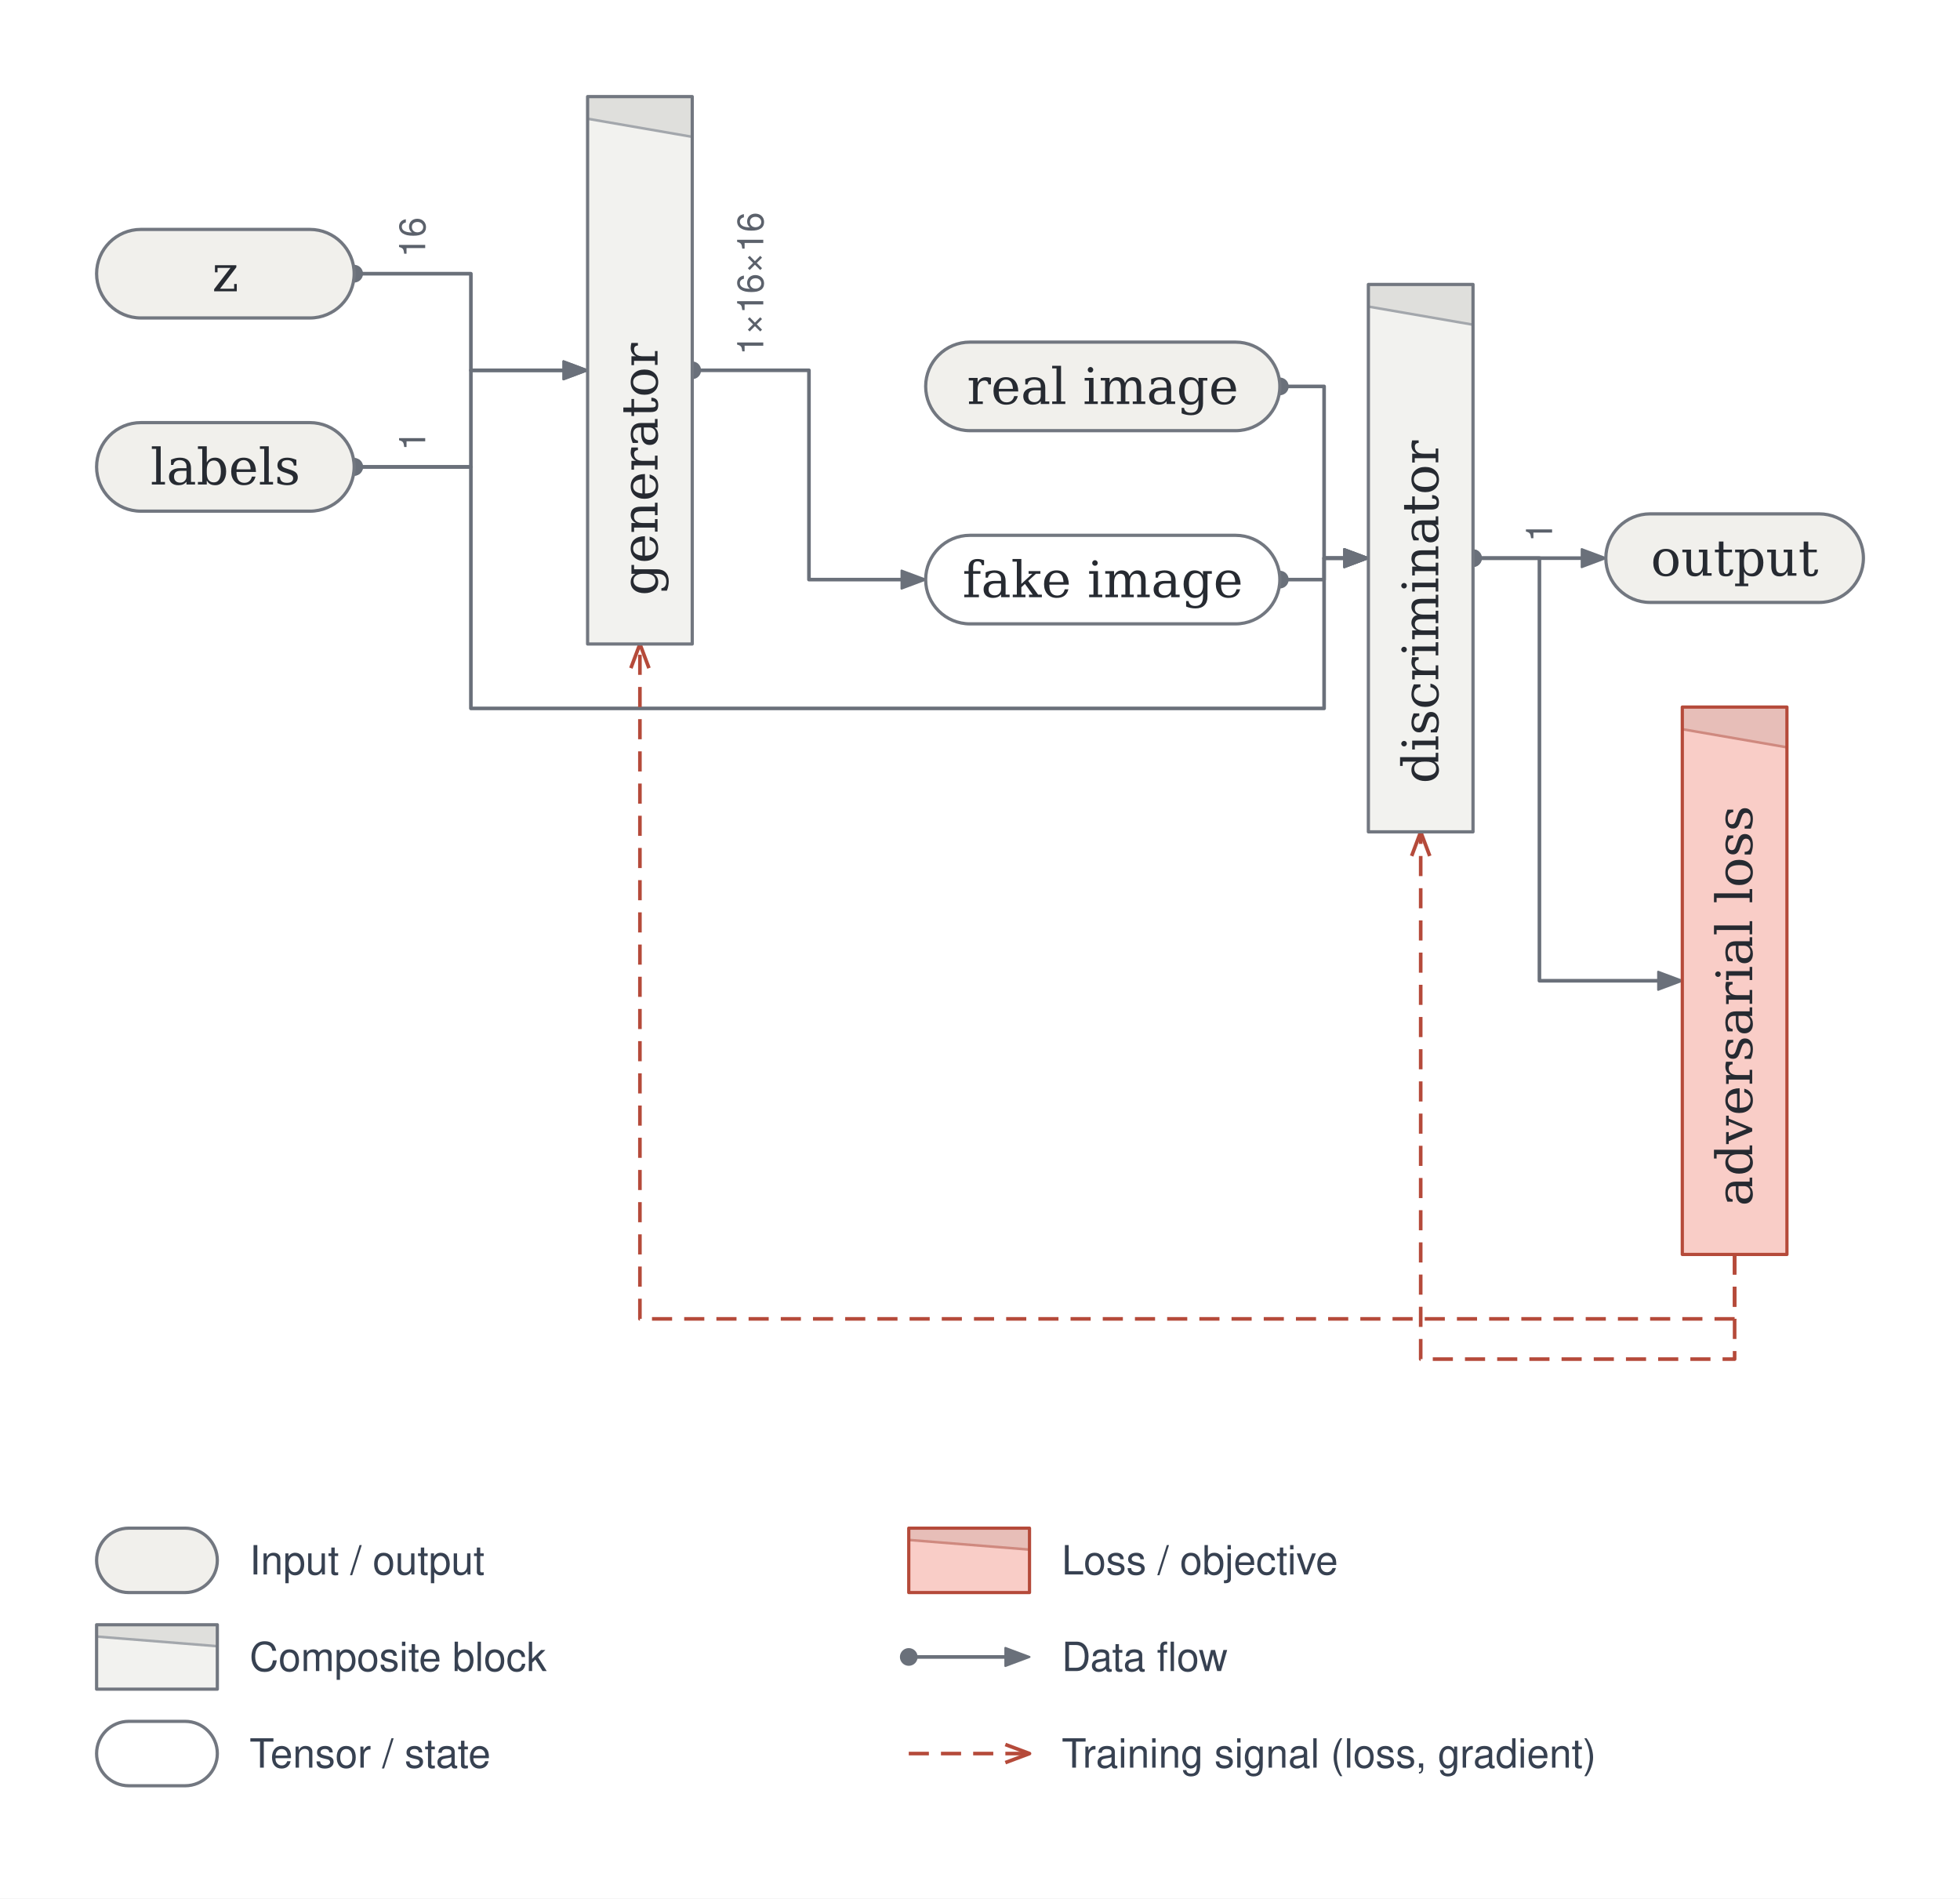
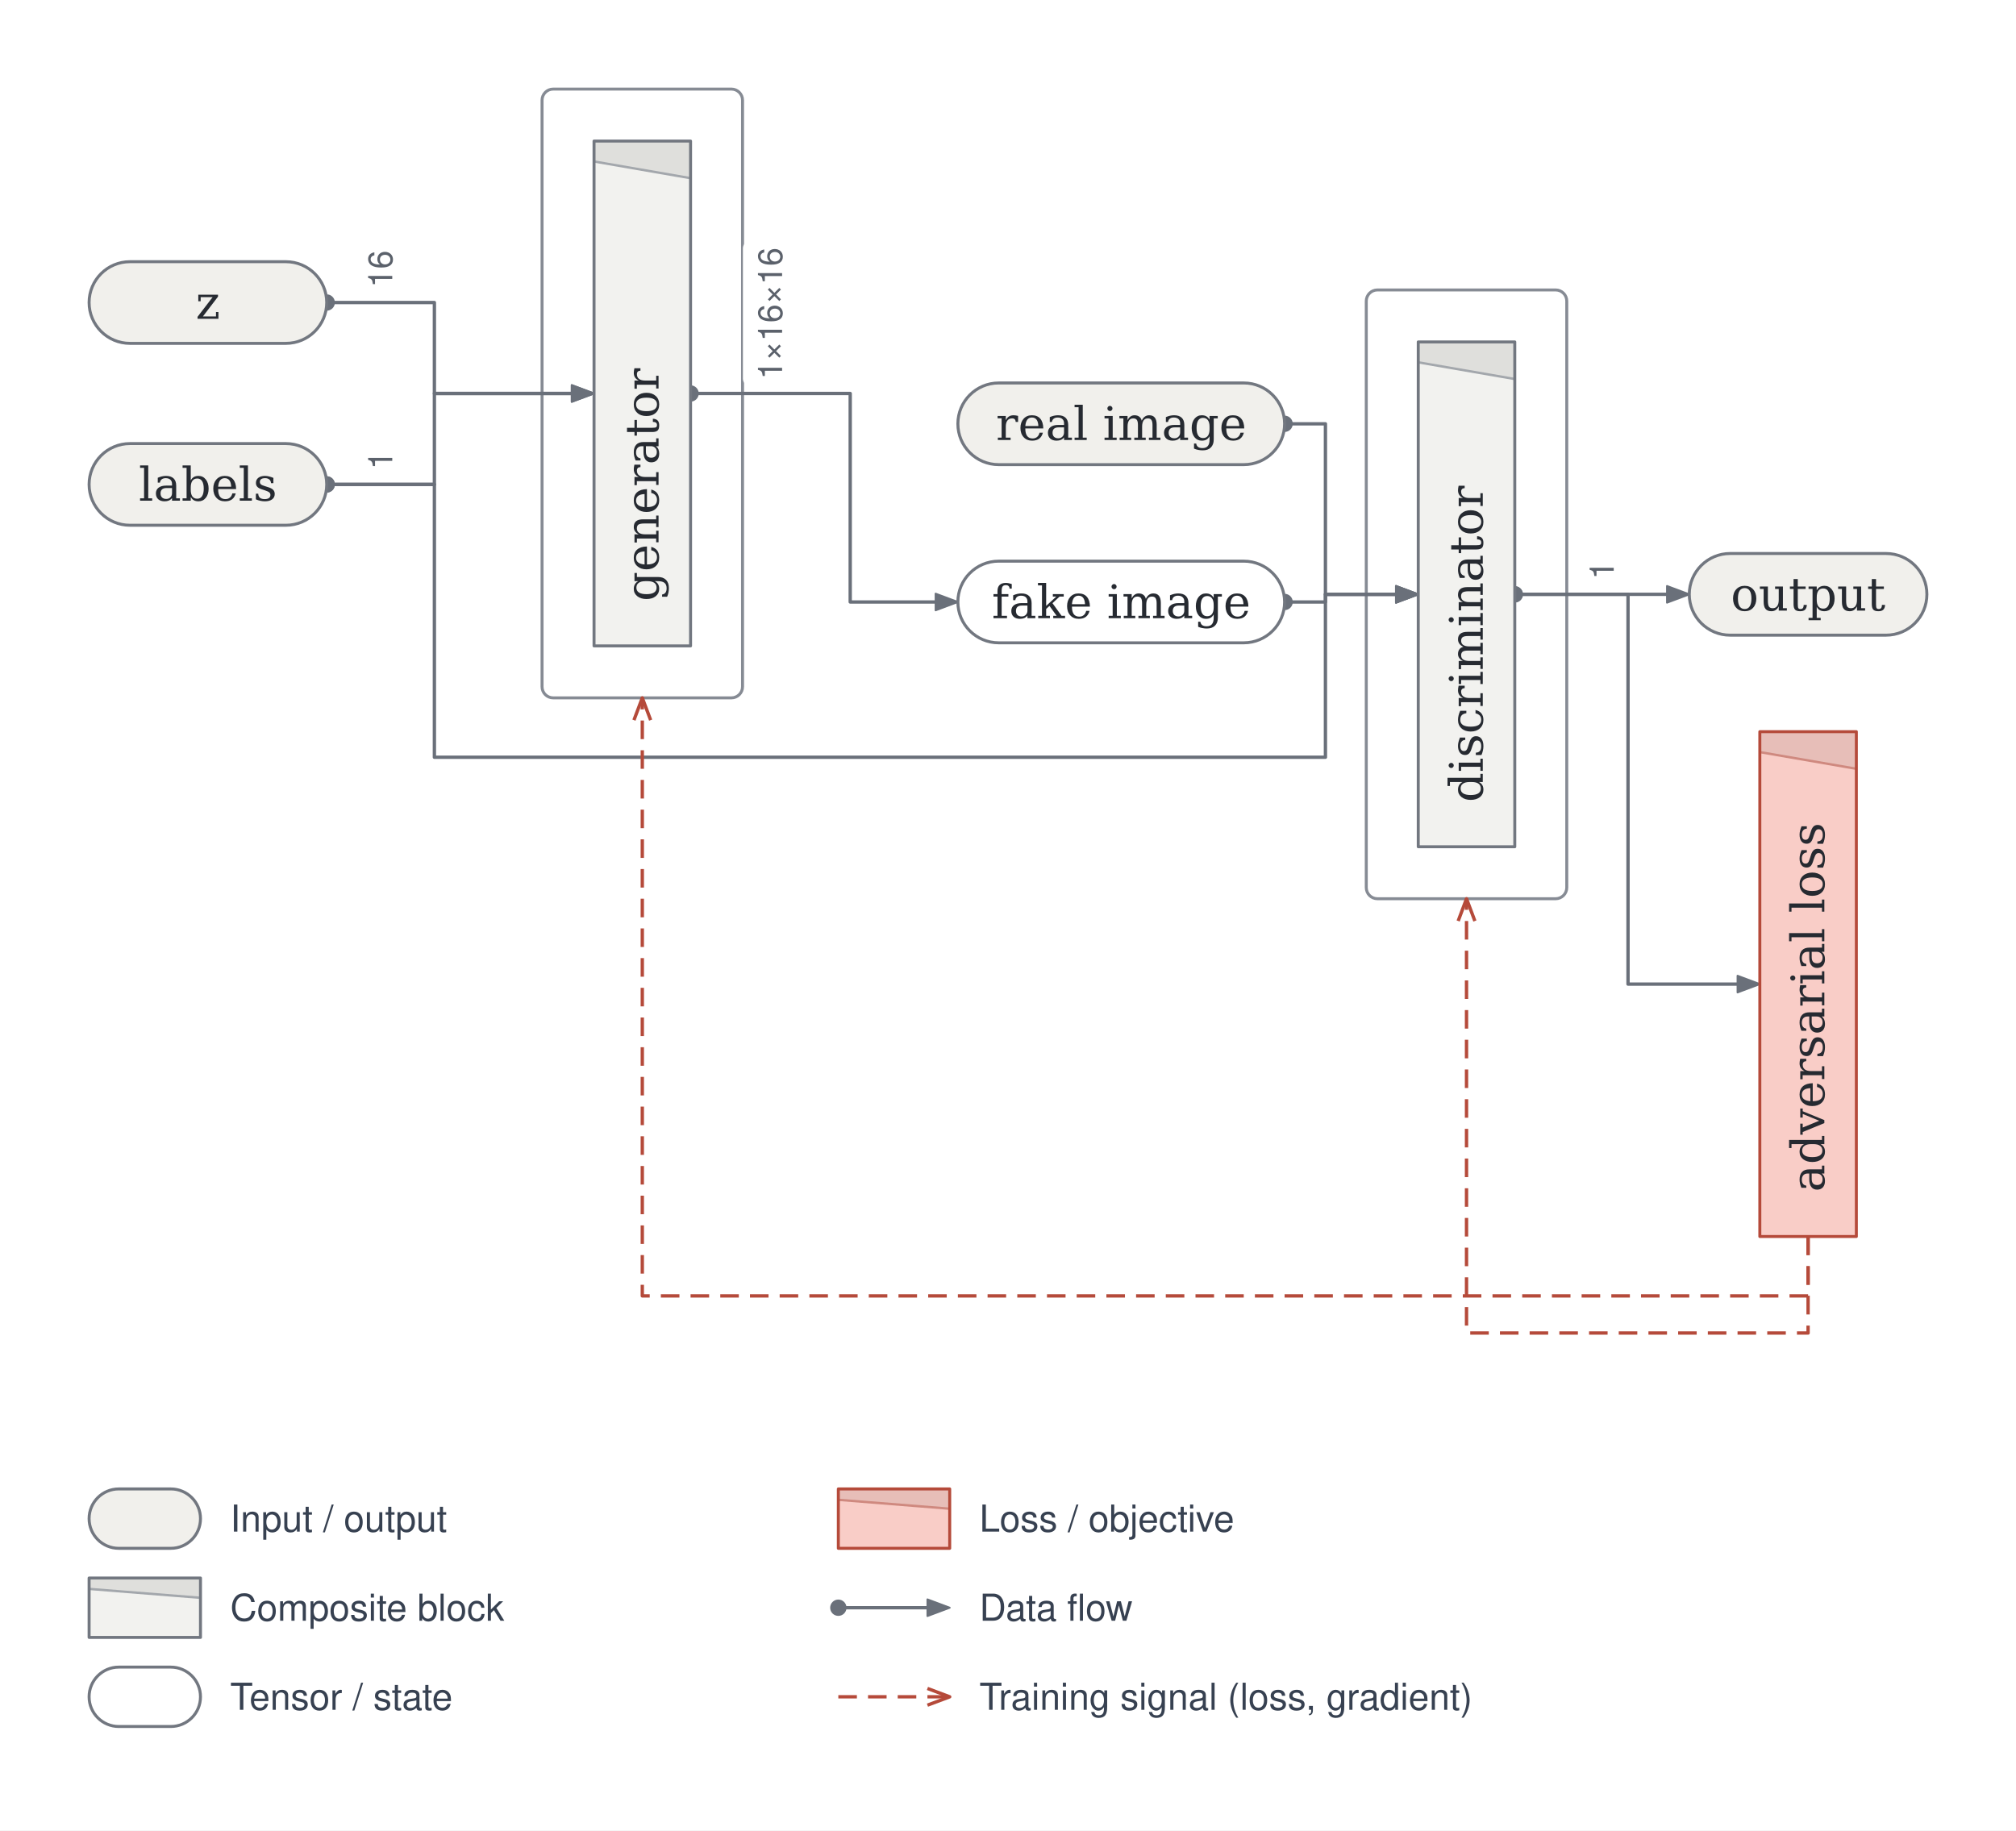
- <svg xmlns="http://www.w3.org/2000/svg" width="487" height="471.67" viewBox="0 0 487 471.67" role="img">
-   <rect x="0" y="0" width="487" height="471.67" fill="#ffffff" />
+ <svg xmlns="http://www.w3.org/2000/svg" width="543" height="493.11" viewBox="0 0 543 493.11" role="img">
+   <rect x="0" y="0" width="543" height="493.11" fill="#ffffff" />
  <g class="tg-groups">
+     <g class="tg-group" data-id="generator">
+       <rect x="146" y="24" width="54" height="164" rx="3" fill="#ffffff" fill-opacity="0" stroke="#868b94" stroke-width="0.8" stroke-linejoin="round" />
+     </g>
+     <g class="tg-group" data-id="discriminator">
+       <rect x="368" y="78.11" width="54" height="164" rx="3" fill="#ffffff" fill-opacity="0" stroke="#868b94" stroke-width="0.8" stroke-linejoin="round" />
+     </g>
  </g>
  <g class="tg-edges">
    <g class="tg-edge tg-edge-data">
-       <polyline points="88,116 117,116 117,92 140.6,92" fill="none" stroke="#6a707a" stroke-width="0.9" stroke-linejoin="round" />
-       <polygon points="146,92 140,94.25 140,89.75" fill="#6a707a" stroke="#6a707a" stroke-width="0.5" stroke-linejoin="round" />
-       <circle cx="88" cy="116" r="2.2" fill="#6a707a" />
+       <polyline points="88,130.5 117,130.5 117,106 154.6,106" fill="none" stroke="#6a707a" stroke-width="0.9" stroke-linejoin="round" />
+       <polygon points="160,106 154,108.25 154,103.75" fill="#6a707a" stroke="#6a707a" stroke-width="0.5" stroke-linejoin="round" />
+       <circle cx="88" cy="130.5" r="2.2" fill="#6a707a" />
    </g>
    <g class="tg-edge tg-edge-data">
-       <polyline points="88,68 117,68 117,92 140.6,92" fill="none" stroke="#6a707a" stroke-width="0.9" stroke-linejoin="round" />
-       <polygon points="146,92 140,94.25 140,89.75" fill="#6a707a" stroke="#6a707a" stroke-width="0.5" stroke-linejoin="round" />
-       <circle cx="88" cy="68" r="2.2" fill="#6a707a" />
+       <polyline points="88,81.5 117,81.5 117,106 154.6,106" fill="none" stroke="#6a707a" stroke-width="0.9" stroke-linejoin="round" />
+       <polygon points="160,106 154,108.25 154,103.75" fill="#6a707a" stroke="#6a707a" stroke-width="0.5" stroke-linejoin="round" />
+       <circle cx="88" cy="81.5" r="2.2" fill="#6a707a" />
    </g>
    <g class="tg-edge tg-edge-data">
-       <polyline points="172,92 201,92 201,144 224.6,144" fill="none" stroke="#6a707a" stroke-width="0.9" stroke-linejoin="round" />
-       <polygon points="230,144 224,146.25 224,141.75" fill="#6a707a" stroke="#6a707a" stroke-width="0.5" stroke-linejoin="round" />
-       <circle cx="172" cy="92" r="2.2" fill="#6a707a" />
+       <polyline points="186,106 229,106 229,162.17 252.6,162.17" fill="none" stroke="#6a707a" stroke-width="0.9" stroke-linejoin="round" />
+       <polygon points="258,162.17 252,164.42 252,159.92" fill="#6a707a" stroke="#6a707a" stroke-width="0.5" stroke-linejoin="round" />
+       <circle cx="186" cy="106" r="2.2" fill="#6a707a" />
    </g>
    <g class="tg-edge tg-edge-data">
-       <polyline points="88,116 117,116 117,176 329,176 329,138.67 334.6,138.67" fill="none" stroke="#6a707a" stroke-width="0.9" stroke-linejoin="round" />
-       <polygon points="340,138.67 334,140.92 334,136.42" fill="#6a707a" stroke="#6a707a" stroke-width="0.5" stroke-linejoin="round" />
-       <circle cx="88" cy="116" r="2.2" fill="#6a707a" />
+       <polyline points="88,130.5 117,130.5 117,204 357,204 357,160.11 376.6,160.11" fill="none" stroke="#6a707a" stroke-width="0.9" stroke-linejoin="round" />
+       <polygon points="382,160.11 376,162.36 376,157.86" fill="#6a707a" stroke="#6a707a" stroke-width="0.5" stroke-linejoin="round" />
+       <circle cx="88" cy="130.5" r="2.2" fill="#6a707a" />
    </g>
    <g class="tg-edge tg-edge-data">
-       <polyline points="318,144 329,144 329,138.67 334.6,138.67" fill="none" stroke="#6a707a" stroke-width="0.9" stroke-linejoin="round" />
-       <polygon points="340,138.67 334,140.92 334,136.42" fill="#6a707a" stroke="#6a707a" stroke-width="0.5" stroke-linejoin="round" />
-       <circle cx="318" cy="144" r="2.2" fill="#6a707a" />
+       <polyline points="346,162.17 357,162.17 357,160.11 376.6,160.11" fill="none" stroke="#6a707a" stroke-width="0.9" stroke-linejoin="round" />
+       <polygon points="382,160.11 376,162.36 376,157.86" fill="#6a707a" stroke="#6a707a" stroke-width="0.5" stroke-linejoin="round" />
+       <circle cx="346" cy="162.17" r="2.2" fill="#6a707a" />
    </g>
    <g class="tg-edge tg-edge-data">
-       <polyline points="366,138.67 393.6,138.67" fill="none" stroke="#6a707a" stroke-width="0.9" stroke-linejoin="round" />
-       <polygon points="399,138.67 393,140.92 393,136.42" fill="#6a707a" stroke="#6a707a" stroke-width="0.5" stroke-linejoin="round" />
-       <circle cx="366" cy="138.67" r="2.2" fill="#6a707a" />
+       <polyline points="408,160.11 449.6,160.11" fill="none" stroke="#6a707a" stroke-width="0.9" stroke-linejoin="round" />
+       <polygon points="455,160.11 449,162.36 449,157.86" fill="#6a707a" stroke="#6a707a" stroke-width="0.5" stroke-linejoin="round" />
+       <circle cx="408" cy="160.11" r="2.2" fill="#6a707a" />
    </g>
    <g class="tg-edge tg-edge-data">
-       <polyline points="318,96 329,96 329,138.67 334.6,138.67" fill="none" stroke="#6a707a" stroke-width="0.9" stroke-linejoin="round" />
-       <polygon points="340,138.67 334,140.92 334,136.42" fill="#6a707a" stroke="#6a707a" stroke-width="0.5" stroke-linejoin="round" />
-       <circle cx="318" cy="96" r="2.2" fill="#6a707a" />
+       <polyline points="346,114.17 357,114.17 357,160.11 376.6,160.11" fill="none" stroke="#6a707a" stroke-width="0.9" stroke-linejoin="round" />
+       <polygon points="382,160.11 376,162.36 376,157.86" fill="#6a707a" stroke="#6a707a" stroke-width="0.5" stroke-linejoin="round" />
+       <circle cx="346" cy="114.17" r="2.2" fill="#6a707a" />
    </g>
    <g class="tg-edge tg-edge-data">
-       <polyline points="366,138.67 382.5,138.67 382.5,243.67 412.6,243.67" fill="none" stroke="#6a707a" stroke-width="0.9" stroke-linejoin="round" />
-       <polygon points="418,243.67 412,245.92 412,241.42" fill="#6a707a" stroke="#6a707a" stroke-width="0.5" stroke-linejoin="round" />
-       <circle cx="366" cy="138.67" r="2.2" fill="#6a707a" />
+       <polyline points="408,160.11 438.5,160.11 438.5,265.11 468.6,265.11" fill="none" stroke="#6a707a" stroke-width="0.9" stroke-linejoin="round" />
+       <polygon points="474,265.11 468,267.36 468,262.86" fill="#6a707a" stroke="#6a707a" stroke-width="0.5" stroke-linejoin="round" />
+       <circle cx="408" cy="160.11" r="2.2" fill="#6a707a" />
    </g>
    <g class="tg-edge tg-edge-training">
-       <polyline points="431,311.67 431,327.67 159,327.67 159,160" fill="none" stroke="#b54a3a" stroke-width="0.9" stroke-linejoin="round" stroke-dasharray="5 3" />
-       <polyline points="161.25,166 159,160 156.75,166" fill="none" stroke="#b54a3a" stroke-width="0.9" stroke-linejoin="round" />
+       <polyline points="487,333.11 487,349.11 173,349.11 173,188" fill="none" stroke="#b54a3a" stroke-width="0.9" stroke-linejoin="round" stroke-dasharray="5 3" />
+       <polyline points="175.25,194 173,188 170.75,194" fill="none" stroke="#b54a3a" stroke-width="0.9" stroke-linejoin="round" />
    </g>
    <g class="tg-edge tg-edge-training">
-       <polyline points="431,311.67 431,337.67 353,337.67 353,206.67" fill="none" stroke="#b54a3a" stroke-width="0.9" stroke-linejoin="round" stroke-dasharray="5 3" />
-       <polyline points="355.25,212.67 353,206.67 350.75,212.67" fill="none" stroke="#b54a3a" stroke-width="0.9" stroke-linejoin="round" />
+       <polyline points="487,333.11 487,359.11 395,359.11 395,242.11" fill="none" stroke="#b54a3a" stroke-width="0.9" stroke-linejoin="round" stroke-dasharray="5 3" />
+       <polyline points="397.25,248.11 395,242.11 392.75,248.11" fill="none" stroke="#b54a3a" stroke-width="0.9" stroke-linejoin="round" />
    </g>
    <g class="tg-edge tg-edge-data">
-       <polyline points="225.8,411.67 250.4,411.67" fill="none" stroke="#6a707a" stroke-width="0.9" stroke-linejoin="round" />
-       <polygon points="255.8,411.67 249.8,413.92 249.8,409.42" fill="#6a707a" stroke="#6a707a" stroke-width="0.5" stroke-linejoin="round" />
-       <circle cx="225.8" cy="411.67" r="2.2" fill="#6a707a" />
+       <polyline points="225.8,433.11 250.4,433.11" fill="none" stroke="#6a707a" stroke-width="0.9" stroke-linejoin="round" />
+       <polygon points="255.8,433.11 249.8,435.36 249.8,430.86" fill="#6a707a" stroke="#6a707a" stroke-width="0.5" stroke-linejoin="round" />
+       <circle cx="225.8" cy="433.11" r="2.2" fill="#6a707a" />
    </g>
    <g class="tg-edge tg-edge-training">
-       <polyline points="225.8,435.67 255.8,435.67" fill="none" stroke="#b54a3a" stroke-width="0.9" stroke-linejoin="round" stroke-dasharray="5 3" />
-       <polyline points="249.8,437.92 255.8,435.67 249.8,433.42" fill="none" stroke="#b54a3a" stroke-width="0.9" stroke-linejoin="round" />
+       <polyline points="225.8,457.11 255.8,457.11" fill="none" stroke="#b54a3a" stroke-width="0.9" stroke-linejoin="round" stroke-dasharray="5 3" />
+       <polyline points="249.8,459.36 255.8,457.11 249.8,454.86" fill="none" stroke="#b54a3a" stroke-width="0.9" stroke-linejoin="round" />
    </g>
  </g>
  <g class="tg-nodes">
    <g class="tg-node tg-io" data-id="in:real image">
-       <rect x="230" y="85" width="88" height="22" rx="11" fill="#f1f0ec" stroke="#727780" stroke-width="0.8" stroke-linejoin="round" />
-       <text x="274" y="100.38" font-family="'Source Serif 4', 'Source Serif Pro', 'Georgia', 'Libertinus Serif', 'DejaVu Serif', serif" font-size="12.5" text-anchor="middle" fill="#262a31">real image</text>
+       <rect x="258" y="103.17" width="88" height="22" rx="11" fill="#f1f0ec" stroke="#727780" stroke-width="0.8" stroke-linejoin="round" />
+       <text x="302" y="118.54" font-family="'Source Serif 4', 'Source Serif Pro', 'Georgia', 'Libertinus Serif', 'DejaVu Serif', serif" font-size="12.5" text-anchor="middle" fill="#262a31">real image</text>
    </g>
    <g class="tg-node tg-io" data-id="generator/n0">
-       <rect x="24" y="57" width="64" height="22" rx="11" fill="#f1f0ec" stroke="#727780" stroke-width="0.8" stroke-linejoin="round" />
-       <text x="56" y="72.38" font-family="'Source Serif 4', 'Source Serif Pro', 'Georgia', 'Libertinus Serif', 'DejaVu Serif', serif" font-size="12.5" text-anchor="middle" fill="#262a31">z</text>
+       <rect x="24" y="70.5" width="64" height="22" rx="11" fill="#f1f0ec" stroke="#727780" stroke-width="0.8" stroke-linejoin="round" />
+       <text x="56" y="85.88" font-family="'Source Serif 4', 'Source Serif Pro', 'Georgia', 'Libertinus Serif', 'DejaVu Serif', serif" font-size="12.5" text-anchor="middle" fill="#262a31">z</text>
    </g>
    <g class="tg-node tg-io" data-id="generator/n1">
-       <rect x="24" y="105" width="64" height="22" rx="11" fill="#f1f0ec" stroke="#727780" stroke-width="0.8" stroke-linejoin="round" />
-       <text x="56" y="120.38" font-family="'Source Serif 4', 'Source Serif Pro', 'Georgia', 'Libertinus Serif', 'DejaVu Serif', serif" font-size="12.5" text-anchor="middle" fill="#262a31">labels</text>
+       <rect x="24" y="119.5" width="64" height="22" rx="11" fill="#f1f0ec" stroke="#727780" stroke-width="0.8" stroke-linejoin="round" />
+       <text x="56" y="134.88" font-family="'Source Serif 4', 'Source Serif Pro', 'Georgia', 'Libertinus Serif', 'DejaVu Serif', serif" font-size="12.5" text-anchor="middle" fill="#262a31">labels</text>
    </g>
    <g class="tg-node tg-module" data-id="&lt;generator&gt;">
-       <polygon points="146,29.5 172,34 172,160 146,160" fill="#f2f2ef" />
-       <polygon points="146,24 172,24 172,34 146,29.5" fill="#dfdfdc" />
-       <polyline points="146,29.5 172,34" fill="none" stroke="#a3a7ac" stroke-width="0.64" stroke-linejoin="round" />
-       <rect x="146" y="24" width="26" height="136" fill="none" stroke="#727780" stroke-width="0.8" stroke-linejoin="round" />
-       <text x="159" y="152.38" font-family="'Source Serif 4', 'Source Serif Pro', 'Georgia', 'Libertinus Serif', 'DejaVu Serif', serif" font-size="12.5" transform="rotate(-90 159 148)" fill="#262a31">generator</text>
+       <polygon points="160,43.5 186,48 186,174 160,174" fill="#f2f2ef" />
+       <polygon points="160,38 186,38 186,48 160,43.5" fill="#dfdfdc" />
+       <polyline points="160,43.5 186,48" fill="none" stroke="#a3a7ac" stroke-width="0.64" stroke-linejoin="round" />
+       <rect x="160" y="38" width="26" height="136" fill="none" stroke="#727780" stroke-width="0.8" stroke-linejoin="round" />
+       <text x="173" y="166.38" font-family="'Source Serif 4', 'Source Serif Pro', 'Georgia', 'Libertinus Serif', 'DejaVu Serif', serif" font-size="12.5" transform="rotate(-90 173 162)" fill="#262a31">generator</text>
    </g>
    <g class="tg-node tg-tensor" data-id="generator/n12">
-       <rect x="230" y="133" width="88" height="22" rx="11" fill="#ffffff" stroke="#727780" stroke-width="0.8" stroke-linejoin="round" />
-       <text x="274" y="148.38" font-family="'Source Serif 4', 'Source Serif Pro', 'Georgia', 'Libertinus Serif', 'DejaVu Serif', serif" font-size="12.5" text-anchor="middle" fill="#262a31">fake image</text>
+       <rect x="258" y="151.17" width="88" height="22" rx="11" fill="#ffffff" stroke="#727780" stroke-width="0.8" stroke-linejoin="round" />
+       <text x="302" y="166.54" font-family="'Source Serif 4', 'Source Serif Pro', 'Georgia', 'Libertinus Serif', 'DejaVu Serif', serif" font-size="12.5" text-anchor="middle" fill="#262a31">fake image</text>
    </g>
    <g class="tg-node tg-module" data-id="&lt;discriminator&gt;">
-       <polygon points="340,76.17 366,80.67 366,206.67 340,206.67" fill="#f2f2ef" />
-       <polygon points="340,70.67 366,70.67 366,80.67 340,76.17" fill="#dfdfdc" />
-       <polyline points="340,76.17 366,80.67" fill="none" stroke="#a3a7ac" stroke-width="0.64" stroke-linejoin="round" />
-       <rect x="340" y="70.67" width="26" height="136" fill="none" stroke="#727780" stroke-width="0.8" stroke-linejoin="round" />
-       <text x="353" y="199.04" font-family="'Source Serif 4', 'Source Serif Pro', 'Georgia', 'Libertinus Serif', 'DejaVu Serif', serif" font-size="12.5" transform="rotate(-90 353 194.67)" fill="#262a31">discriminator</text>
+       <polygon points="382,97.61 408,102.11 408,228.11 382,228.11" fill="#f2f2ef" />
+       <polygon points="382,92.11 408,92.11 408,102.11 382,97.61" fill="#dfdfdc" />
+       <polyline points="382,97.61 408,102.11" fill="none" stroke="#a3a7ac" stroke-width="0.64" stroke-linejoin="round" />
+       <rect x="382" y="92.11" width="26" height="136" fill="none" stroke="#727780" stroke-width="0.8" stroke-linejoin="round" />
+       <text x="395" y="220.49" font-family="'Source Serif 4', 'Source Serif Pro', 'Georgia', 'Libertinus Serif', 'DejaVu Serif', serif" font-size="12.5" transform="rotate(-90 395 216.11)" fill="#262a31">discriminator</text>
    </g>
    <g class="tg-node tg-io" data-id="discriminator/n12">
-       <rect x="399" y="127.67" width="64" height="22" rx="11" fill="#f1f0ec" stroke="#727780" stroke-width="0.8" stroke-linejoin="round" />
-       <text x="431" y="143.04" font-family="'Source Serif 4', 'Source Serif Pro', 'Georgia', 'Libertinus Serif', 'DejaVu Serif', serif" font-size="12.5" text-anchor="middle" fill="#262a31">output</text>
+       <rect x="455" y="149.11" width="64" height="22" rx="11" fill="#f1f0ec" stroke="#727780" stroke-width="0.8" stroke-linejoin="round" />
+       <text x="487" y="164.49" font-family="'Source Serif 4', 'Source Serif Pro', 'Georgia', 'Libertinus Serif', 'DejaVu Serif', serif" font-size="12.5" text-anchor="middle" fill="#262a31">output</text>
    </g>
    <g class="tg-node tg-loss" data-id="loss:adversarial loss">
-       <polygon points="418,181.17 444,185.67 444,311.67 418,311.67" fill="#f9c9c2" fill-opacity="0.92" />
-       <polygon points="418,175.67 444,175.67 444,185.67 418,181.17" fill="#e5b9b2" fill-opacity="0.92" />
-       <polyline points="418,181.17 444,185.67" fill="none" stroke="#cf897f" stroke-width="0.64" stroke-linejoin="round" />
-       <rect x="418" y="175.67" width="26" height="136" fill="none" stroke="#b54a3a" stroke-width="0.8" stroke-linejoin="round" />
-       <text x="431" y="304.04" font-family="'Source Serif 4', 'Source Serif Pro', 'Georgia', 'Libertinus Serif', 'DejaVu Serif', serif" font-size="12.5" transform="rotate(-90 431 299.67)" fill="#262a31">adversarial loss</text>
+       <polygon points="474,202.61 500,207.11 500,333.11 474,333.11" fill="#f9c9c2" fill-opacity="0.92" />
+       <polygon points="474,197.11 500,197.11 500,207.11 474,202.61" fill="#e5b9b2" fill-opacity="0.92" />
+       <polyline points="474,202.61 500,207.11" fill="none" stroke="#cf897f" stroke-width="0.64" stroke-linejoin="round" />
+       <rect x="474" y="197.11" width="26" height="136" fill="none" stroke="#b54a3a" stroke-width="0.8" stroke-linejoin="round" />
+       <text x="487" y="325.49" font-family="'Source Serif 4', 'Source Serif Pro', 'Georgia', 'Libertinus Serif', 'DejaVu Serif', serif" font-size="12.5" transform="rotate(-90 487 321.11)" fill="#262a31">adversarial loss</text>
    </g>
    <g class="tg-node tg-io" data-id="legend:0:io">
-       <rect x="24" y="379.67" width="30" height="16" rx="8" fill="#f1f0ec" stroke="#727780" stroke-width="0.8" stroke-linejoin="round" />
+       <rect x="24" y="401.11" width="30" height="16" rx="8" fill="#f1f0ec" stroke="#727780" stroke-width="0.8" stroke-linejoin="round" />
    </g>
    <g class="tg-node tg-module" data-id="legend:1:module">
-       <polygon points="24,406.6 54,409 54,419.67 24,419.67" fill="#f2f2ef" />
-       <polygon points="24,403.67 54,403.67 54,409 24,406.6" fill="#dfdfdc" />
-       <polyline points="24,406.6 54,409" fill="none" stroke="#a3a7ac" stroke-width="0.64" stroke-linejoin="round" />
-       <rect x="24" y="403.67" width="30" height="16" fill="none" stroke="#727780" stroke-width="0.8" stroke-linejoin="round" />
+       <polygon points="24,428.04 54,430.44 54,441.11 24,441.11" fill="#f2f2ef" />
+       <polygon points="24,425.11 54,425.11 54,430.44 24,428.04" fill="#dfdfdc" />
+       <polyline points="24,428.04 54,430.44" fill="none" stroke="#a3a7ac" stroke-width="0.64" stroke-linejoin="round" />
+       <rect x="24" y="425.11" width="30" height="16" fill="none" stroke="#727780" stroke-width="0.8" stroke-linejoin="round" />
    </g>
    <g class="tg-node tg-tensor" data-id="legend:2:tensor">
-       <rect x="24" y="427.67" width="30" height="16" rx="8" fill="#ffffff" stroke="#727780" stroke-width="0.8" stroke-linejoin="round" />
+       <rect x="24" y="449.11" width="30" height="16" rx="8" fill="#ffffff" stroke="#727780" stroke-width="0.8" stroke-linejoin="round" />
    </g>
    <g class="tg-node tg-loss" data-id="legend:3:loss">
-       <polygon points="225.8,382.6 255.8,385 255.8,395.67 225.8,395.67" fill="#f9c9c2" fill-opacity="0.92" />
-       <polygon points="225.8,379.67 255.8,379.67 255.8,385 225.8,382.6" fill="#e5b9b2" fill-opacity="0.92" />
-       <polyline points="225.8,382.6 255.8,385" fill="none" stroke="#cf897f" stroke-width="0.64" stroke-linejoin="round" />
-       <rect x="225.8" y="379.67" width="30" height="16" fill="none" stroke="#b54a3a" stroke-width="0.8" stroke-linejoin="round" />
+       <polygon points="225.8,404.04 255.8,406.44 255.8,417.11 225.8,417.11" fill="#f9c9c2" fill-opacity="0.92" />
+       <polygon points="225.8,401.11 255.8,401.11 255.8,406.44 225.8,404.04" fill="#e5b9b2" fill-opacity="0.92" />
+       <polyline points="225.8,404.04 255.8,406.44" fill="none" stroke="#cf897f" stroke-width="0.64" stroke-linejoin="round" />
+       <rect x="225.8" y="401.11" width="30" height="16" fill="none" stroke="#b54a3a" stroke-width="0.8" stroke-linejoin="round" />
    </g>
  </g>
  <g class="tg-labels">
-     <rect x="95.1" y="104.96" width="14.8" height="9.04" rx="2" fill="#ffffff" />
-     <text x="102.5" y="112.63" font-family="'Avenir Next', 'Helvetica Neue', 'Helvetica', 'Arial', 'DejaVu Sans', sans-serif" font-size="9" transform="rotate(-90 102.5 109.48)" text-anchor="middle" fill="#5b616b">1</text>
-     <rect x="95.1" y="51.92" width="14.8" height="14.08" rx="2" fill="#ffffff" />
-     <text x="102.5" y="62.11" font-family="'Avenir Next', 'Helvetica Neue', 'Helvetica', 'Arial', 'DejaVu Sans', sans-serif" font-size="9" transform="rotate(-90 102.5 58.96)" text-anchor="middle" fill="#5b616b">16</text>
-     <rect x="179.1" y="50.9" width="14.8" height="39.1" rx="2" fill="#ffffff" />
-     <text x="186.5" y="73.6" font-family="'Avenir Next', 'Helvetica Neue', 'Helvetica', 'Arial', 'DejaVu Sans', sans-serif" font-size="9" transform="rotate(-90 186.5 70.45)" text-anchor="middle" fill="#5b616b">1×16×16</text>
-     <rect x="375.1" y="127.63" width="14.8" height="9.04" rx="2" fill="#ffffff" />
-     <text x="382.5" y="135.3" font-family="'Avenir Next', 'Helvetica Neue', 'Helvetica', 'Arial', 'DejaVu Sans', sans-serif" font-size="9" transform="rotate(-90 382.5 132.15)" text-anchor="middle" fill="#5b616b">1</text>
-     <text x="62" y="391.17" font-family="'Avenir Next', 'Helvetica Neue', 'Helvetica', 'Arial', 'DejaVu Sans', sans-serif" font-size="10" fill="#374151">Input / output</text>
-     <text x="62" y="415.17" font-family="'Avenir Next', 'Helvetica Neue', 'Helvetica', 'Arial', 'DejaVu Sans', sans-serif" font-size="10" fill="#374151">Composite block</text>
-     <text x="62" y="439.17" font-family="'Avenir Next', 'Helvetica Neue', 'Helvetica', 'Arial', 'DejaVu Sans', sans-serif" font-size="10" fill="#374151">Tensor / state</text>
-     <text x="263.8" y="391.17" font-family="'Avenir Next', 'Helvetica Neue', 'Helvetica', 'Arial', 'DejaVu Sans', sans-serif" font-size="10" fill="#374151">Loss / objective</text>
-     <text x="263.8" y="415.17" font-family="'Avenir Next', 'Helvetica Neue', 'Helvetica', 'Arial', 'DejaVu Sans', sans-serif" font-size="10" fill="#374151">Data flow</text>
-     <text x="263.8" y="439.17" font-family="'Avenir Next', 'Helvetica Neue', 'Helvetica', 'Arial', 'DejaVu Sans', sans-serif" font-size="10" fill="#374151">Training signal (loss, gradient)</text>
+     <rect x="95.1" y="119.46" width="14.8" height="9.04" rx="2" fill="#ffffff" />
+     <text x="102.5" y="127.13" font-family="'Avenir Next', 'Helvetica Neue', 'Helvetica', 'Arial', 'DejaVu Sans', sans-serif" font-size="9" transform="rotate(-90 102.5 123.98)" text-anchor="middle" fill="#5b616b">1</text>
+     <rect x="95.1" y="65.42" width="14.8" height="14.08" rx="2" fill="#ffffff" />
+     <text x="102.5" y="75.61" font-family="'Avenir Next', 'Helvetica Neue', 'Helvetica', 'Arial', 'DejaVu Sans', sans-serif" font-size="9" transform="rotate(-90 102.5 72.46)" text-anchor="middle" fill="#5b616b">16</text>
+     <rect x="200.1" y="64.9" width="14.8" height="39.1" rx="2" fill="#ffffff" />
+     <text x="207.5" y="87.6" font-family="'Avenir Next', 'Helvetica Neue', 'Helvetica', 'Arial', 'DejaVu Sans', sans-serif" font-size="9" transform="rotate(-90 207.5 84.45)" text-anchor="middle" fill="#5b616b">1×16×16</text>
+     <rect x="424.1" y="149.07" width="14.8" height="9.04" rx="2" fill="#ffffff" />
+     <text x="431.5" y="156.74" font-family="'Avenir Next', 'Helvetica Neue', 'Helvetica', 'Arial', 'DejaVu Sans', sans-serif" font-size="9" transform="rotate(-90 431.5 153.59)" text-anchor="middle" fill="#5b616b">1</text>
+     <text x="62" y="412.61" font-family="'Avenir Next', 'Helvetica Neue', 'Helvetica', 'Arial', 'DejaVu Sans', sans-serif" font-size="10" fill="#374151">Input / output</text>
+     <text x="62" y="436.61" font-family="'Avenir Next', 'Helvetica Neue', 'Helvetica', 'Arial', 'DejaVu Sans', sans-serif" font-size="10" fill="#374151">Composite block</text>
+     <text x="62" y="460.61" font-family="'Avenir Next', 'Helvetica Neue', 'Helvetica', 'Arial', 'DejaVu Sans', sans-serif" font-size="10" fill="#374151">Tensor / state</text>
+     <text x="263.8" y="412.61" font-family="'Avenir Next', 'Helvetica Neue', 'Helvetica', 'Arial', 'DejaVu Sans', sans-serif" font-size="10" fill="#374151">Loss / objective</text>
+     <text x="263.8" y="436.61" font-family="'Avenir Next', 'Helvetica Neue', 'Helvetica', 'Arial', 'DejaVu Sans', sans-serif" font-size="10" fill="#374151">Data flow</text>
+     <text x="263.8" y="460.61" font-family="'Avenir Next', 'Helvetica Neue', 'Helvetica', 'Arial', 'DejaVu Sans', sans-serif" font-size="10" fill="#374151">Training signal (loss, gradient)</text>
  </g>
</svg>
